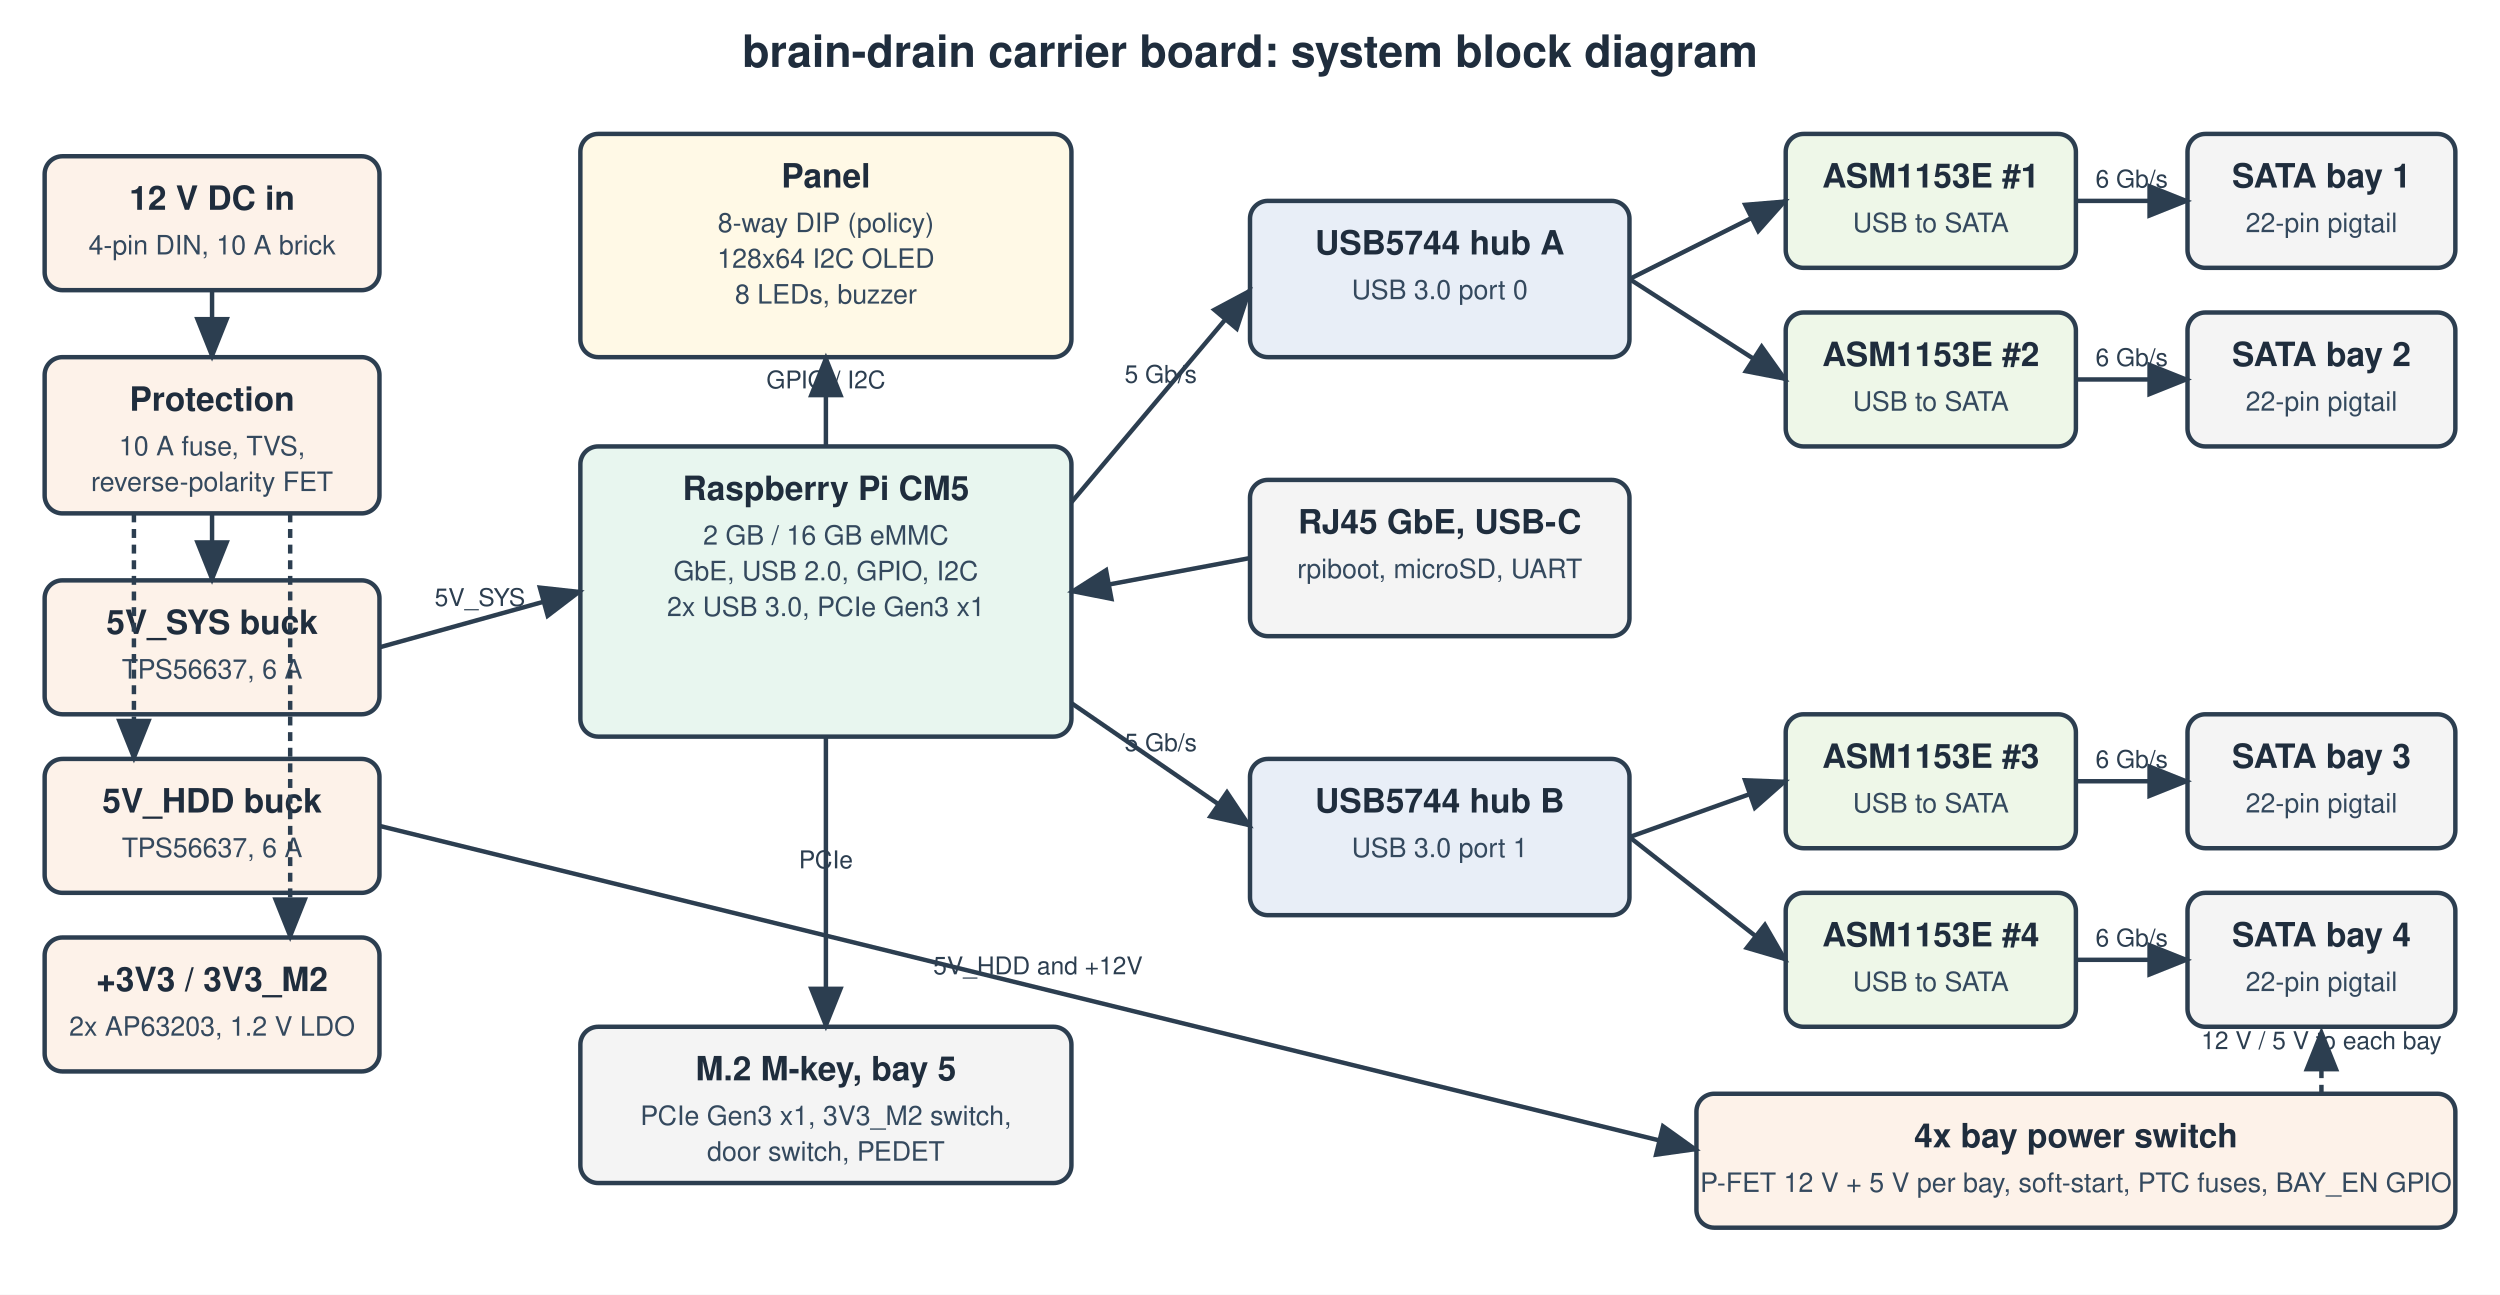
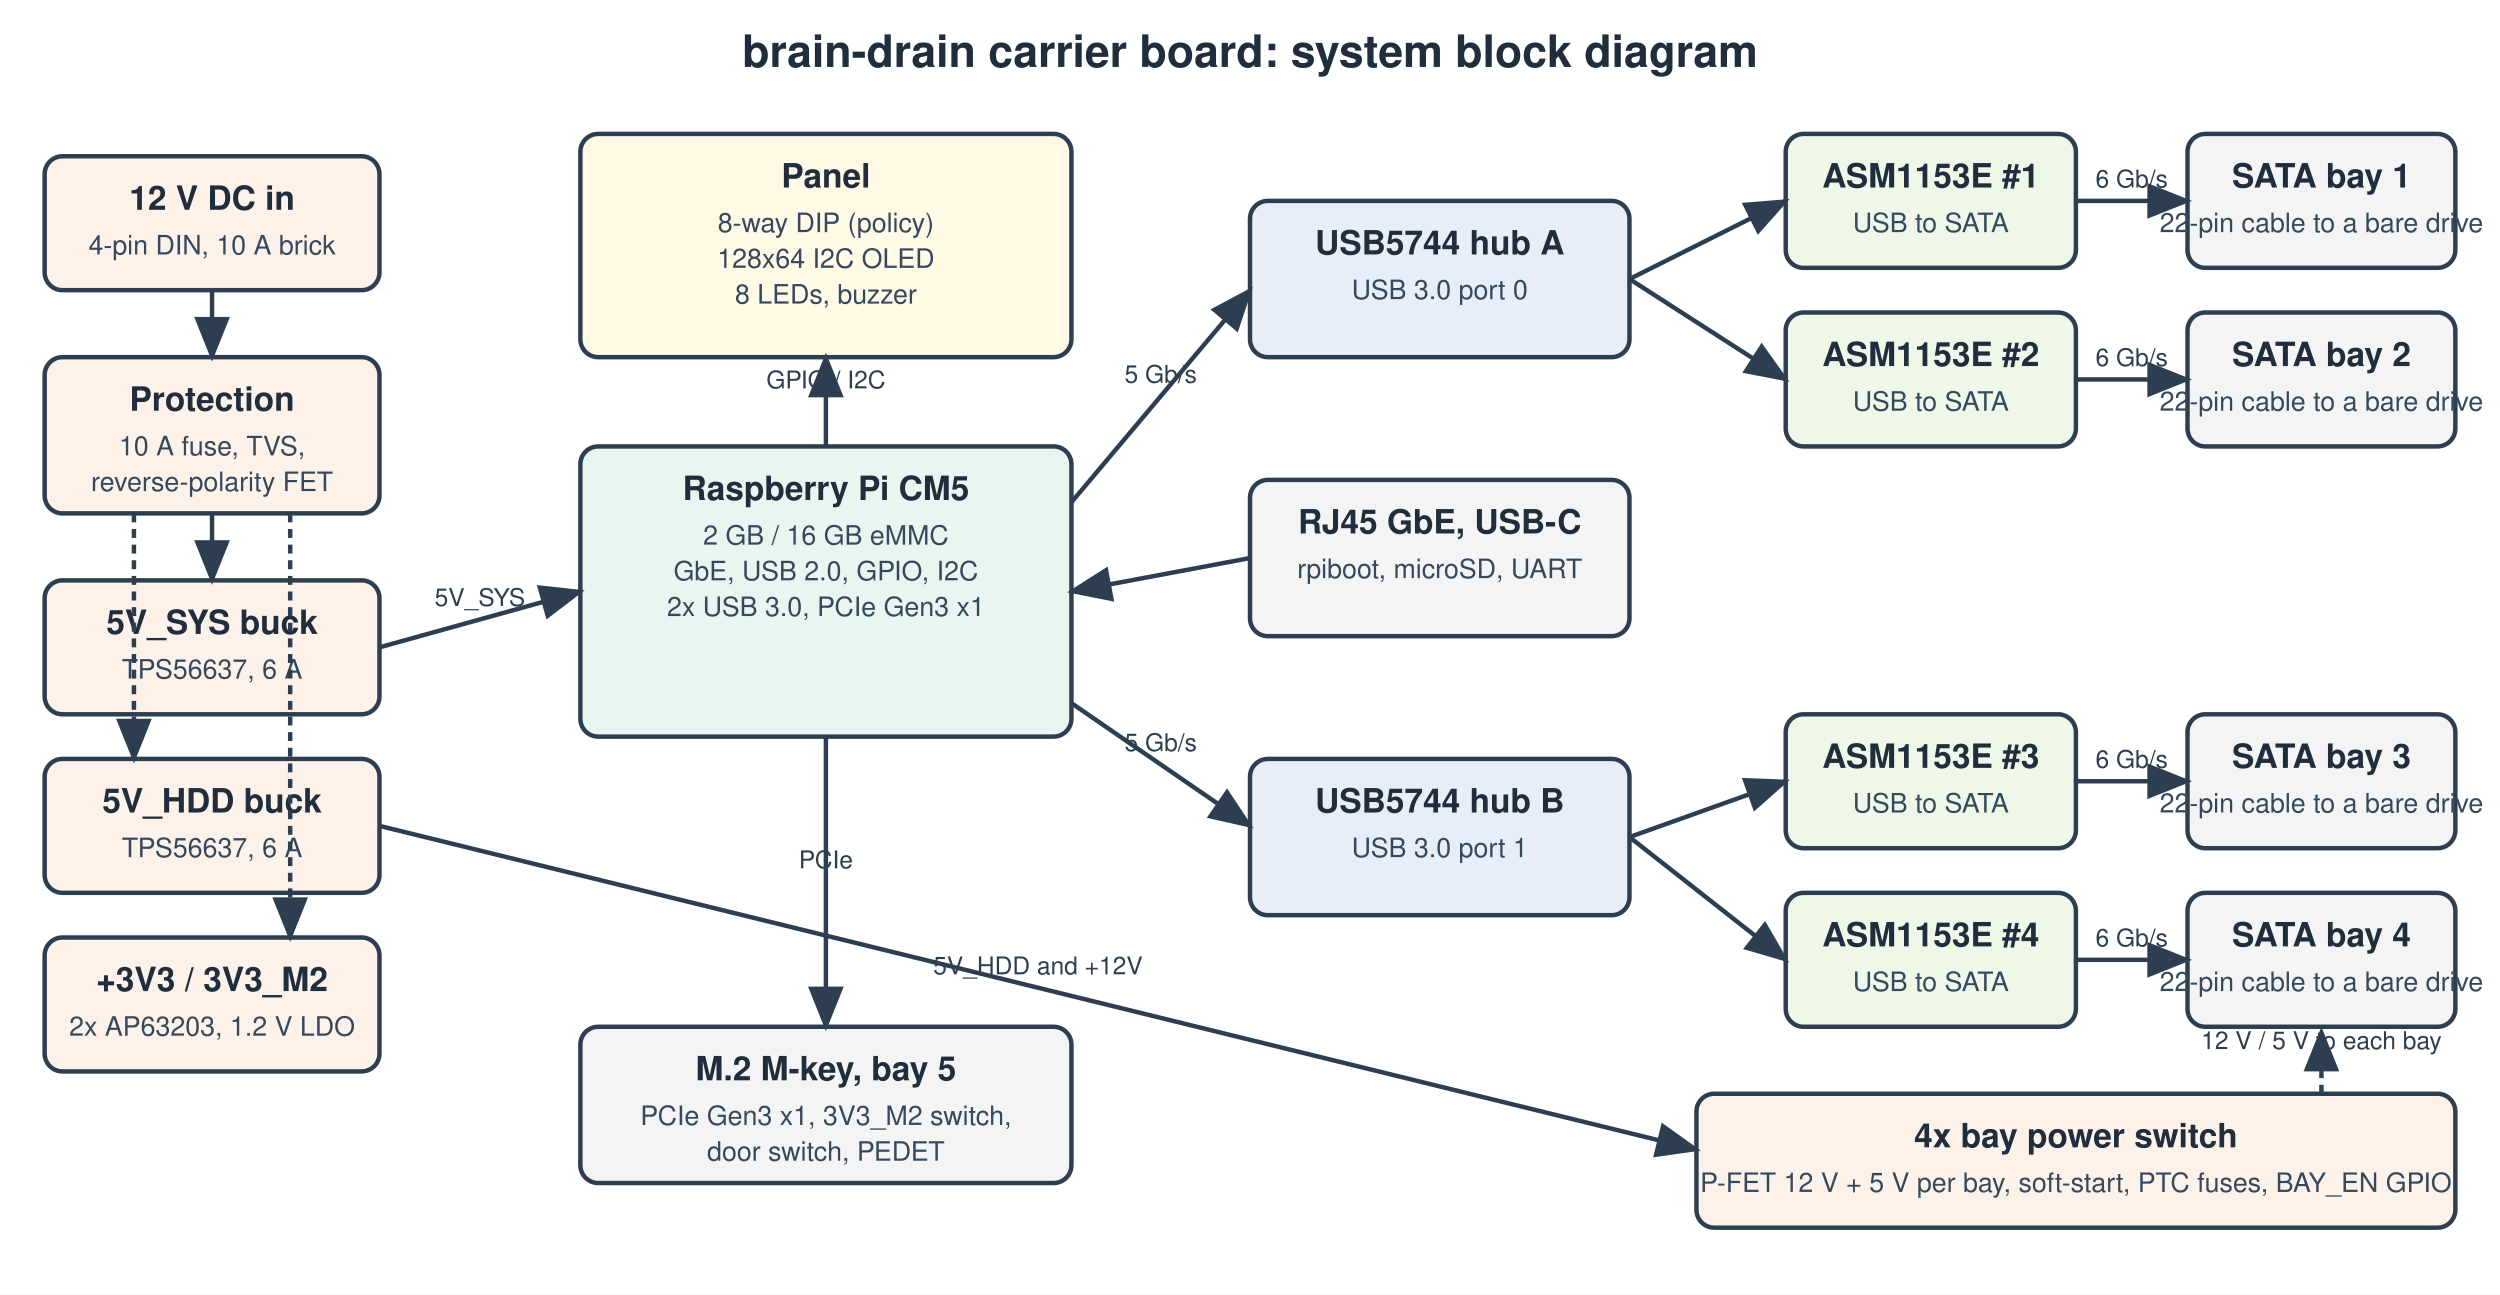
<svg xmlns="http://www.w3.org/2000/svg" viewBox="0 0 1120 580" width="1120" height="580">
  <defs>
    <marker id="ah" markerWidth="10" markerHeight="8" refX="9" refY="4" orient="auto">
      <path d="M0,0 L10,4 L0,8 z" fill="#2c3e50" />
    </marker>
  </defs>
  <rect width="100%" height="100%" fill="white" />
  <text x="560" y="30" text-anchor="middle" font-family="Helvetica, Arial, sans-serif" font-size="20" font-weight="700" fill="#1f2d3d">brain-drain carrier board: system block diagram</text>
  <rect x="20" y="70" width="150" height="60" rx="8" fill="#fdf2e9" stroke="#2c3e50" stroke-width="2" />
  <text x="95.0" y="94" text-anchor="middle" font-family="Helvetica, Arial, sans-serif" font-size="15" font-weight="700" fill="#1f2d3d">12 V DC in</text>
  <text x="95.0" y="114" text-anchor="middle" font-family="Helvetica, Arial, sans-serif" font-size="12" fill="#34495e">4-pin DIN, 10 A brick</text>
  <rect x="20" y="160" width="150" height="70" rx="8" fill="#fdf2e9" stroke="#2c3e50" stroke-width="2" />
  <text x="95.0" y="184" text-anchor="middle" font-family="Helvetica, Arial, sans-serif" font-size="15" font-weight="700" fill="#1f2d3d">Protection</text>
  <text x="95.0" y="204" text-anchor="middle" font-family="Helvetica, Arial, sans-serif" font-size="12" fill="#34495e">10 A fuse, TVS,</text>
  <text x="95.0" y="220" text-anchor="middle" font-family="Helvetica, Arial, sans-serif" font-size="12" fill="#34495e">reverse-polarity FET</text>
  <rect x="20" y="260" width="150" height="60" rx="8" fill="#fdf2e9" stroke="#2c3e50" stroke-width="2" />
  <text x="95.0" y="284" text-anchor="middle" font-family="Helvetica, Arial, sans-serif" font-size="15" font-weight="700" fill="#1f2d3d">5V_SYS buck</text>
  <text x="95.0" y="304" text-anchor="middle" font-family="Helvetica, Arial, sans-serif" font-size="12" fill="#34495e">TPS56637, 6 A</text>
  <rect x="20" y="340" width="150" height="60" rx="8" fill="#fdf2e9" stroke="#2c3e50" stroke-width="2" />
  <text x="95.0" y="364" text-anchor="middle" font-family="Helvetica, Arial, sans-serif" font-size="15" font-weight="700" fill="#1f2d3d">5V_HDD buck</text>
  <text x="95.0" y="384" text-anchor="middle" font-family="Helvetica, Arial, sans-serif" font-size="12" fill="#34495e">TPS56637, 6 A</text>
  <rect x="20" y="420" width="150" height="60" rx="8" fill="#fdf2e9" stroke="#2c3e50" stroke-width="2" />
  <text x="95.0" y="444" text-anchor="middle" font-family="Helvetica, Arial, sans-serif" font-size="15" font-weight="700" fill="#1f2d3d">+3V3 / 3V3_M2</text>
  <text x="95.0" y="464" text-anchor="middle" font-family="Helvetica, Arial, sans-serif" font-size="12" fill="#34495e">2x AP63203, 1.2 V LDO</text>
  <line x1="95" y1="130" x2="95" y2="160" stroke="#2c3e50" stroke-width="2" marker-end="url(#ah)" />
  <line x1="95" y1="230" x2="95" y2="260" stroke="#2c3e50" stroke-width="2" marker-end="url(#ah)" />
  <line x1="60" y1="230" x2="60" y2="340" stroke="#2c3e50" stroke-width="2" marker-end="url(#ah)" stroke-dasharray="4 3" />
  <line x1="130" y1="230" x2="130" y2="420" stroke="#2c3e50" stroke-width="2" marker-end="url(#ah)" stroke-dasharray="4 3" />
  <rect x="260" y="200" width="220" height="130" rx="8" fill="#e8f6ef" stroke="#2c3e50" stroke-width="2" />
  <text x="370.0" y="224" text-anchor="middle" font-family="Helvetica, Arial, sans-serif" font-size="15" font-weight="700" fill="#1f2d3d">Raspberry Pi CM5</text>
  <text x="370.0" y="244" text-anchor="middle" font-family="Helvetica, Arial, sans-serif" font-size="12" fill="#34495e">2 GB / 16 GB eMMC</text>
  <text x="370.0" y="260" text-anchor="middle" font-family="Helvetica, Arial, sans-serif" font-size="12" fill="#34495e">GbE, USB 2.0, GPIO, I2C</text>
  <text x="370.0" y="276" text-anchor="middle" font-family="Helvetica, Arial, sans-serif" font-size="12" fill="#34495e">2x USB 3.0, PCIe Gen3 x1</text>
  <line x1="170" y1="290" x2="260" y2="265" stroke="#2c3e50" stroke-width="2" marker-end="url(#ah)" />
  <text x="215.0" y="271.5" text-anchor="middle" font-family="Helvetica, Arial, sans-serif" font-size="11" fill="#2c3e50">5V_SYS</text>
  <rect x="260" y="60" width="220" height="100" rx="8" fill="#fff9e6" stroke="#2c3e50" stroke-width="2" />
  <text x="370.0" y="84" text-anchor="middle" font-family="Helvetica, Arial, sans-serif" font-size="15" font-weight="700" fill="#1f2d3d">Panel</text>
  <text x="370.0" y="104" text-anchor="middle" font-family="Helvetica, Arial, sans-serif" font-size="12" fill="#34495e">8-way DIP (policy)</text>
  <text x="370.0" y="120" text-anchor="middle" font-family="Helvetica, Arial, sans-serif" font-size="12" fill="#34495e">128x64 I2C OLED</text>
  <text x="370.0" y="136" text-anchor="middle" font-family="Helvetica, Arial, sans-serif" font-size="12" fill="#34495e">8 LEDs, buzzer</text>
  <line x1="370" y1="200" x2="370" y2="160" stroke="#2c3e50" stroke-width="2" marker-end="url(#ah)" />
  <text x="370.0" y="174.0" text-anchor="middle" font-family="Helvetica, Arial, sans-serif" font-size="11" fill="#2c3e50">GPIO / I2C</text>
  <rect x="560" y="215" width="170" height="70" rx="8" fill="#f4f4f4" stroke="#2c3e50" stroke-width="2" />
  <text x="645.0" y="239" text-anchor="middle" font-family="Helvetica, Arial, sans-serif" font-size="15" font-weight="700" fill="#1f2d3d">RJ45 GbE, USB-C</text>
  <text x="645.0" y="259" text-anchor="middle" font-family="Helvetica, Arial, sans-serif" font-size="12" fill="#34495e">rpiboot, microSD, UART</text>
  <line x1="560" y1="250" x2="480" y2="265" stroke="#2c3e50" stroke-width="2" marker-end="url(#ah)" />
  <rect x="560" y="90" width="170" height="70" rx="8" fill="#e8eef7" stroke="#2c3e50" stroke-width="2" />
  <text x="645.0" y="114" text-anchor="middle" font-family="Helvetica, Arial, sans-serif" font-size="15" font-weight="700" fill="#1f2d3d">USB5744 hub A</text>
  <text x="645.0" y="134" text-anchor="middle" font-family="Helvetica, Arial, sans-serif" font-size="12" fill="#34495e">USB 3.0 port 0</text>
  <rect x="560" y="340" width="170" height="70" rx="8" fill="#e8eef7" stroke="#2c3e50" stroke-width="2" />
  <text x="645.0" y="364" text-anchor="middle" font-family="Helvetica, Arial, sans-serif" font-size="15" font-weight="700" fill="#1f2d3d">USB5744 hub B</text>
  <text x="645.0" y="384" text-anchor="middle" font-family="Helvetica, Arial, sans-serif" font-size="12" fill="#34495e">USB 3.0 port 1</text>
  <line x1="480" y1="225" x2="560" y2="130" stroke="#2c3e50" stroke-width="2" marker-end="url(#ah)" />
  <text x="520.0" y="171.5" text-anchor="middle" font-family="Helvetica, Arial, sans-serif" font-size="11" fill="#2c3e50">5 Gb/s</text>
  <line x1="480" y1="315" x2="560" y2="370" stroke="#2c3e50" stroke-width="2" marker-end="url(#ah)" />
  <text x="520.0" y="336.5" text-anchor="middle" font-family="Helvetica, Arial, sans-serif" font-size="11" fill="#2c3e50">5 Gb/s</text>
  <rect x="800" y="60" width="130" height="60" rx="8" fill="#eef7e8" stroke="#2c3e50" stroke-width="2" />
  <text x="865.0" y="84" text-anchor="middle" font-family="Helvetica, Arial, sans-serif" font-size="15" font-weight="700" fill="#1f2d3d">ASM1153E #1</text>
  <text x="865.0" y="104" text-anchor="middle" font-family="Helvetica, Arial, sans-serif" font-size="12" fill="#34495e">USB to SATA</text>
  <line x1="730" y1="125" x2="800" y2="90" stroke="#2c3e50" stroke-width="2" marker-end="url(#ah)" />
  <rect x="980" y="60" width="120" height="60" rx="8" fill="#f4f4f4" stroke="#2c3e50" stroke-width="2" />
  <text x="1040.0" y="84" text-anchor="middle" font-family="Helvetica, Arial, sans-serif" font-size="15" font-weight="700" fill="#1f2d3d">SATA bay 1</text>
-   <text x="1040.0" y="104" text-anchor="middle" font-family="Helvetica, Arial, sans-serif" font-size="12" fill="#34495e">22-pin pigtail</text>
+   <text x="1040.0" y="104" text-anchor="middle" font-family="Helvetica, Arial, sans-serif" font-size="12" fill="#34495e">22-pin cable to a bare drive</text>
  <line x1="930" y1="90" x2="980" y2="90" stroke="#2c3e50" stroke-width="2" marker-end="url(#ah)" />
  <text x="955.0" y="84.0" text-anchor="middle" font-family="Helvetica, Arial, sans-serif" font-size="11" fill="#2c3e50">6 Gb/s</text>
  <rect x="800" y="140" width="130" height="60" rx="8" fill="#eef7e8" stroke="#2c3e50" stroke-width="2" />
  <text x="865.0" y="164" text-anchor="middle" font-family="Helvetica, Arial, sans-serif" font-size="15" font-weight="700" fill="#1f2d3d">ASM1153E #2</text>
  <text x="865.0" y="184" text-anchor="middle" font-family="Helvetica, Arial, sans-serif" font-size="12" fill="#34495e">USB to SATA</text>
  <line x1="730" y1="125" x2="800" y2="170" stroke="#2c3e50" stroke-width="2" marker-end="url(#ah)" />
  <rect x="980" y="140" width="120" height="60" rx="8" fill="#f4f4f4" stroke="#2c3e50" stroke-width="2" />
  <text x="1040.0" y="164" text-anchor="middle" font-family="Helvetica, Arial, sans-serif" font-size="15" font-weight="700" fill="#1f2d3d">SATA bay 2</text>
-   <text x="1040.0" y="184" text-anchor="middle" font-family="Helvetica, Arial, sans-serif" font-size="12" fill="#34495e">22-pin pigtail</text>
+   <text x="1040.0" y="184" text-anchor="middle" font-family="Helvetica, Arial, sans-serif" font-size="12" fill="#34495e">22-pin cable to a bare drive</text>
  <line x1="930" y1="170" x2="980" y2="170" stroke="#2c3e50" stroke-width="2" marker-end="url(#ah)" />
  <text x="955.0" y="164.0" text-anchor="middle" font-family="Helvetica, Arial, sans-serif" font-size="11" fill="#2c3e50">6 Gb/s</text>
  <rect x="800" y="320" width="130" height="60" rx="8" fill="#eef7e8" stroke="#2c3e50" stroke-width="2" />
  <text x="865.0" y="344" text-anchor="middle" font-family="Helvetica, Arial, sans-serif" font-size="15" font-weight="700" fill="#1f2d3d">ASM1153E #3</text>
  <text x="865.0" y="364" text-anchor="middle" font-family="Helvetica, Arial, sans-serif" font-size="12" fill="#34495e">USB to SATA</text>
  <line x1="730" y1="375" x2="800" y2="350" stroke="#2c3e50" stroke-width="2" marker-end="url(#ah)" />
  <rect x="980" y="320" width="120" height="60" rx="8" fill="#f4f4f4" stroke="#2c3e50" stroke-width="2" />
  <text x="1040.0" y="344" text-anchor="middle" font-family="Helvetica, Arial, sans-serif" font-size="15" font-weight="700" fill="#1f2d3d">SATA bay 3</text>
-   <text x="1040.0" y="364" text-anchor="middle" font-family="Helvetica, Arial, sans-serif" font-size="12" fill="#34495e">22-pin pigtail</text>
+   <text x="1040.0" y="364" text-anchor="middle" font-family="Helvetica, Arial, sans-serif" font-size="12" fill="#34495e">22-pin cable to a bare drive</text>
  <line x1="930" y1="350" x2="980" y2="350" stroke="#2c3e50" stroke-width="2" marker-end="url(#ah)" />
  <text x="955.0" y="344.0" text-anchor="middle" font-family="Helvetica, Arial, sans-serif" font-size="11" fill="#2c3e50">6 Gb/s</text>
  <rect x="800" y="400" width="130" height="60" rx="8" fill="#eef7e8" stroke="#2c3e50" stroke-width="2" />
  <text x="865.0" y="424" text-anchor="middle" font-family="Helvetica, Arial, sans-serif" font-size="15" font-weight="700" fill="#1f2d3d">ASM1153E #4</text>
  <text x="865.0" y="444" text-anchor="middle" font-family="Helvetica, Arial, sans-serif" font-size="12" fill="#34495e">USB to SATA</text>
  <line x1="730" y1="375" x2="800" y2="430" stroke="#2c3e50" stroke-width="2" marker-end="url(#ah)" />
  <rect x="980" y="400" width="120" height="60" rx="8" fill="#f4f4f4" stroke="#2c3e50" stroke-width="2" />
  <text x="1040.0" y="424" text-anchor="middle" font-family="Helvetica, Arial, sans-serif" font-size="15" font-weight="700" fill="#1f2d3d">SATA bay 4</text>
-   <text x="1040.0" y="444" text-anchor="middle" font-family="Helvetica, Arial, sans-serif" font-size="12" fill="#34495e">22-pin pigtail</text>
+   <text x="1040.0" y="444" text-anchor="middle" font-family="Helvetica, Arial, sans-serif" font-size="12" fill="#34495e">22-pin cable to a bare drive</text>
  <line x1="930" y1="430" x2="980" y2="430" stroke="#2c3e50" stroke-width="2" marker-end="url(#ah)" />
  <text x="955.0" y="424.0" text-anchor="middle" font-family="Helvetica, Arial, sans-serif" font-size="11" fill="#2c3e50">6 Gb/s</text>
  <rect x="760" y="490" width="340" height="60" rx="8" fill="#fdf2e9" stroke="#2c3e50" stroke-width="2" />
  <text x="930.0" y="514" text-anchor="middle" font-family="Helvetica, Arial, sans-serif" font-size="15" font-weight="700" fill="#1f2d3d">4x bay power switch</text>
  <text x="930.0" y="534" text-anchor="middle" font-family="Helvetica, Arial, sans-serif" font-size="12" fill="#34495e">P-FET 12 V + 5 V per bay, soft-start, PTC fuses, BAY_EN GPIO</text>
  <line x1="170" y1="370" x2="760" y2="515" stroke="#2c3e50" stroke-width="2" marker-end="url(#ah)" />
  <text x="465.0" y="436.5" text-anchor="middle" font-family="Helvetica, Arial, sans-serif" font-size="11" fill="#2c3e50">5V_HDD and +12V</text>
  <line x1="1040" y1="490" x2="1040" y2="462" stroke="#2c3e50" stroke-width="2" marker-end="url(#ah)" stroke-dasharray="4 3" />
  <text x="1040.0" y="470.0" text-anchor="middle" font-family="Helvetica, Arial, sans-serif" font-size="11" fill="#2c3e50">12 V / 5 V to each bay</text>
  <rect x="260" y="460" width="220" height="70" rx="8" fill="#f4f4f4" stroke="#2c3e50" stroke-width="2" />
  <text x="370.0" y="484" text-anchor="middle" font-family="Helvetica, Arial, sans-serif" font-size="15" font-weight="700" fill="#1f2d3d">M.2 M-key, bay 5</text>
  <text x="370.0" y="504" text-anchor="middle" font-family="Helvetica, Arial, sans-serif" font-size="12" fill="#34495e">PCIe Gen3 x1, 3V3_M2 switch,</text>
  <text x="370.0" y="520" text-anchor="middle" font-family="Helvetica, Arial, sans-serif" font-size="12" fill="#34495e">door switch, PEDET</text>
  <line x1="370" y1="330" x2="370" y2="460" stroke="#2c3e50" stroke-width="2" marker-end="url(#ah)" />
  <text x="370.0" y="389.0" text-anchor="middle" font-family="Helvetica, Arial, sans-serif" font-size="11" fill="#2c3e50">PCIe</text>
</svg>
